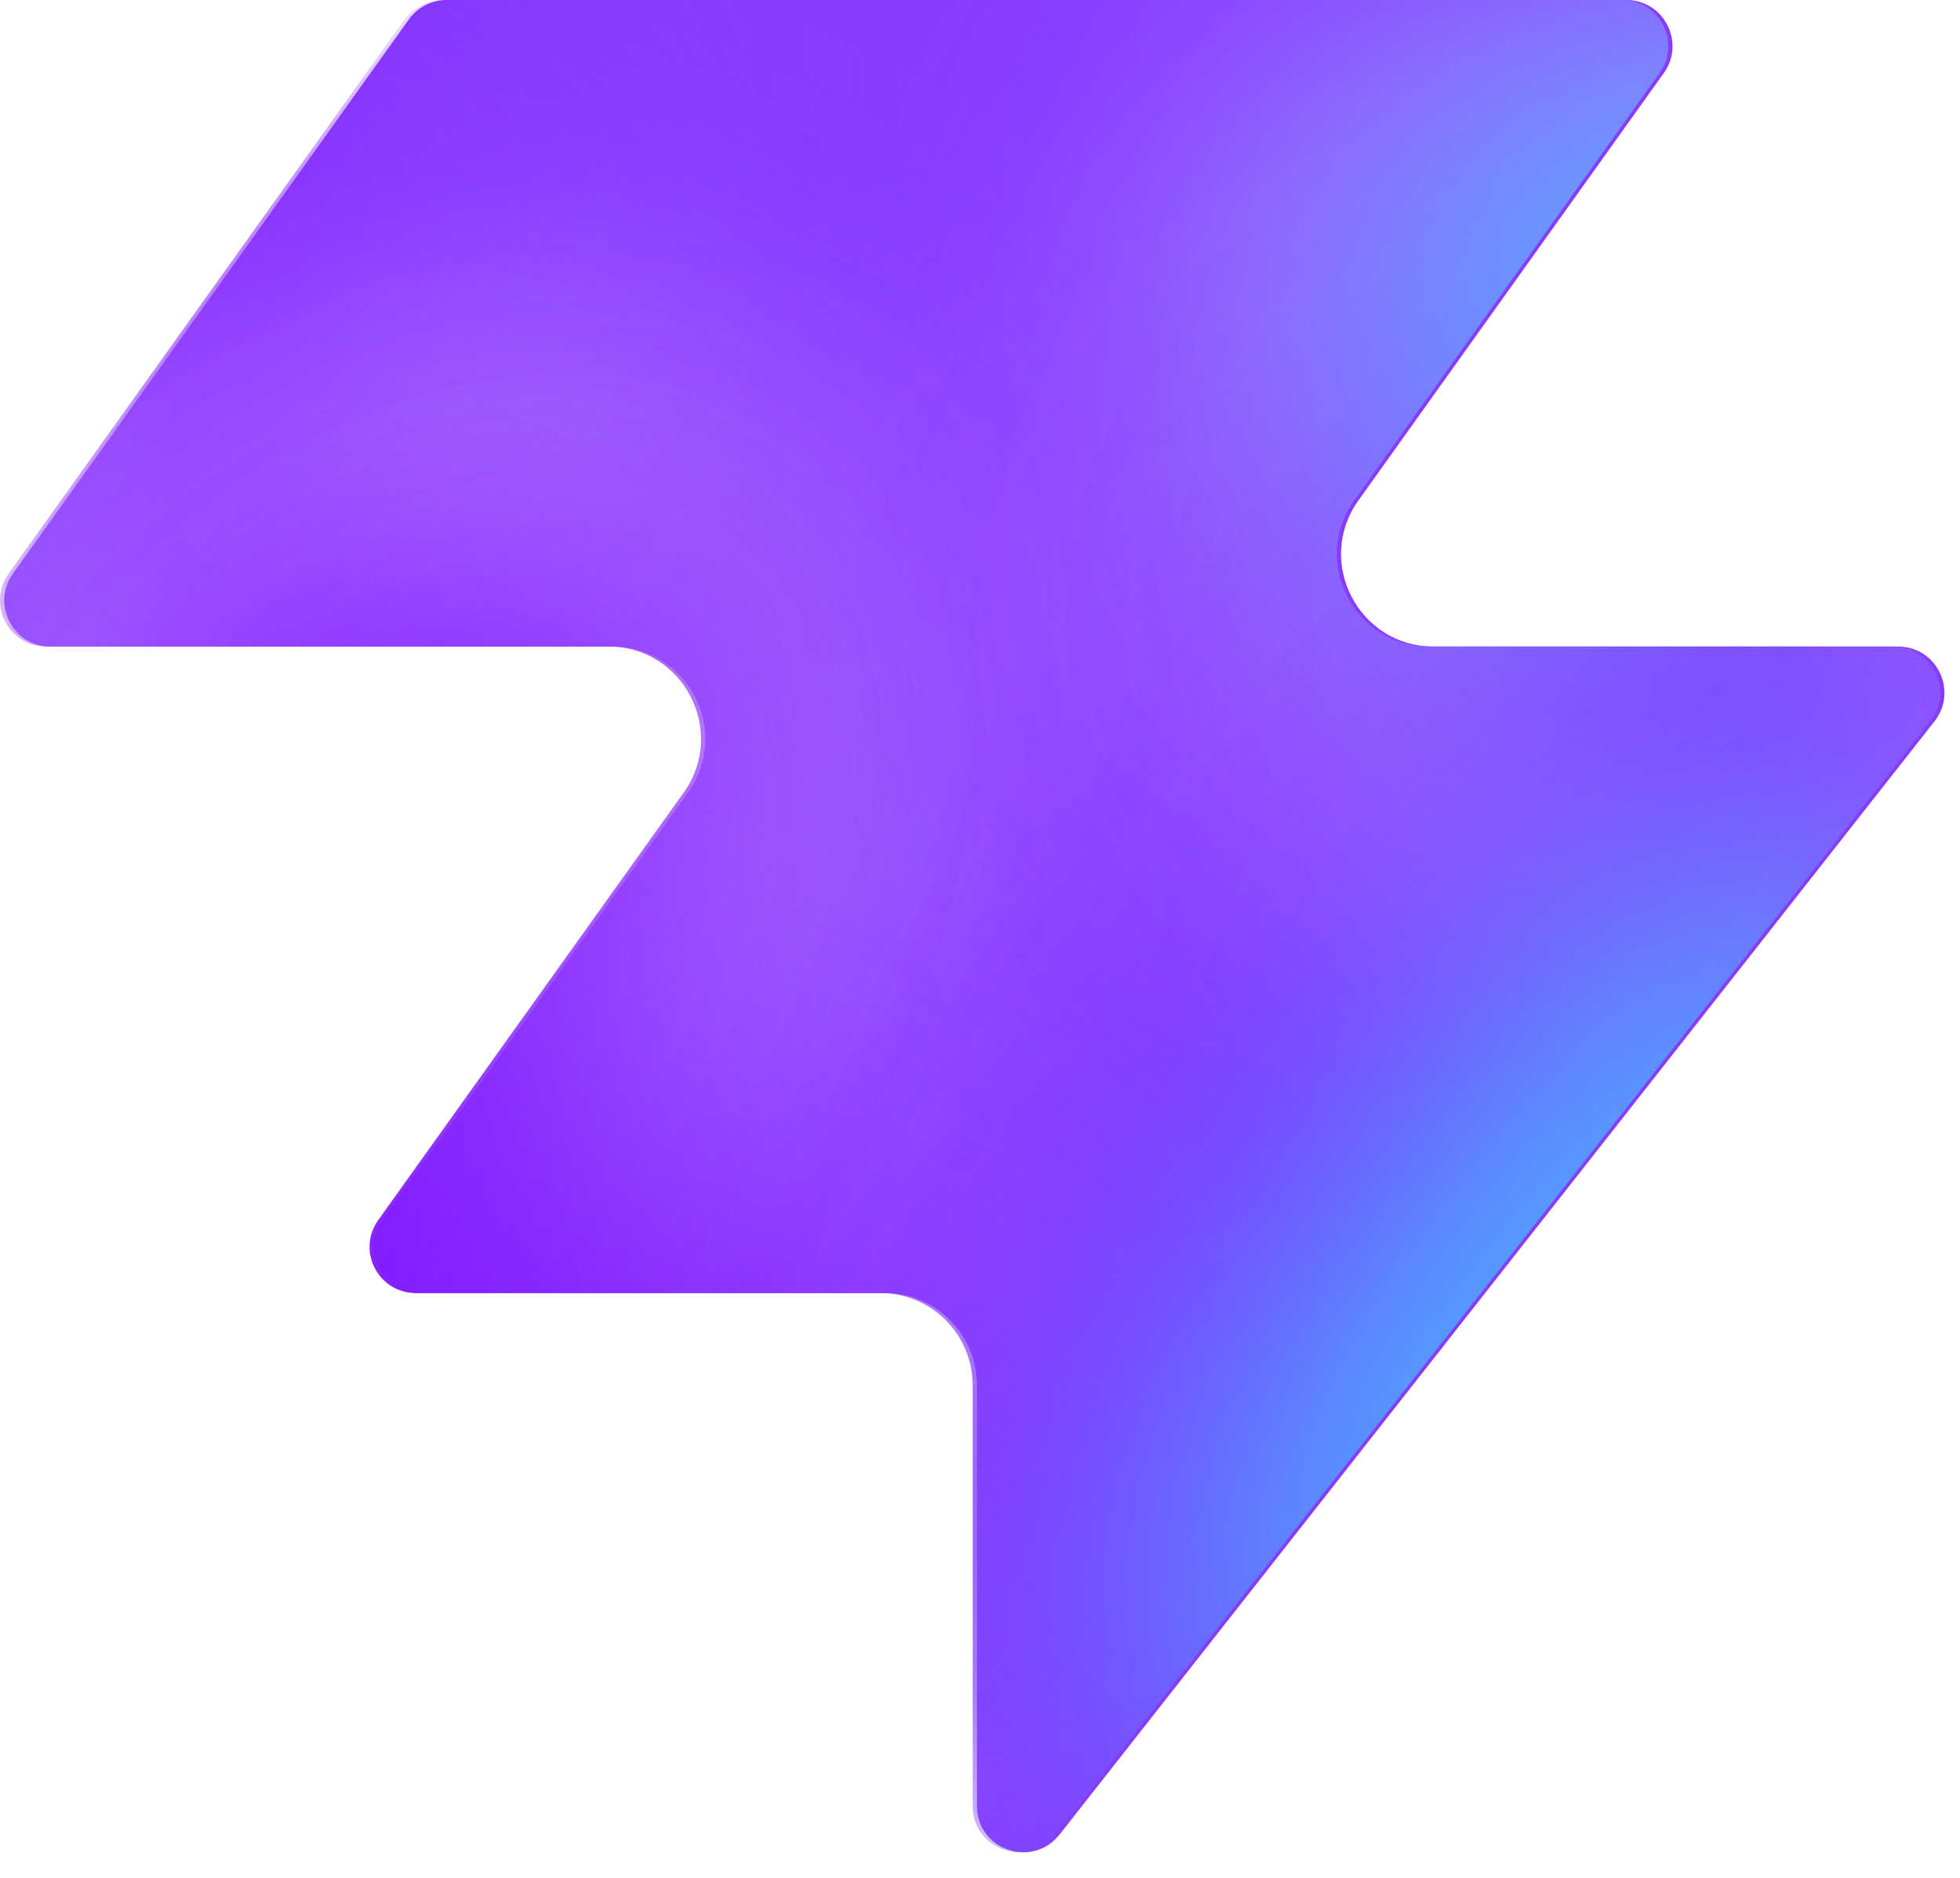
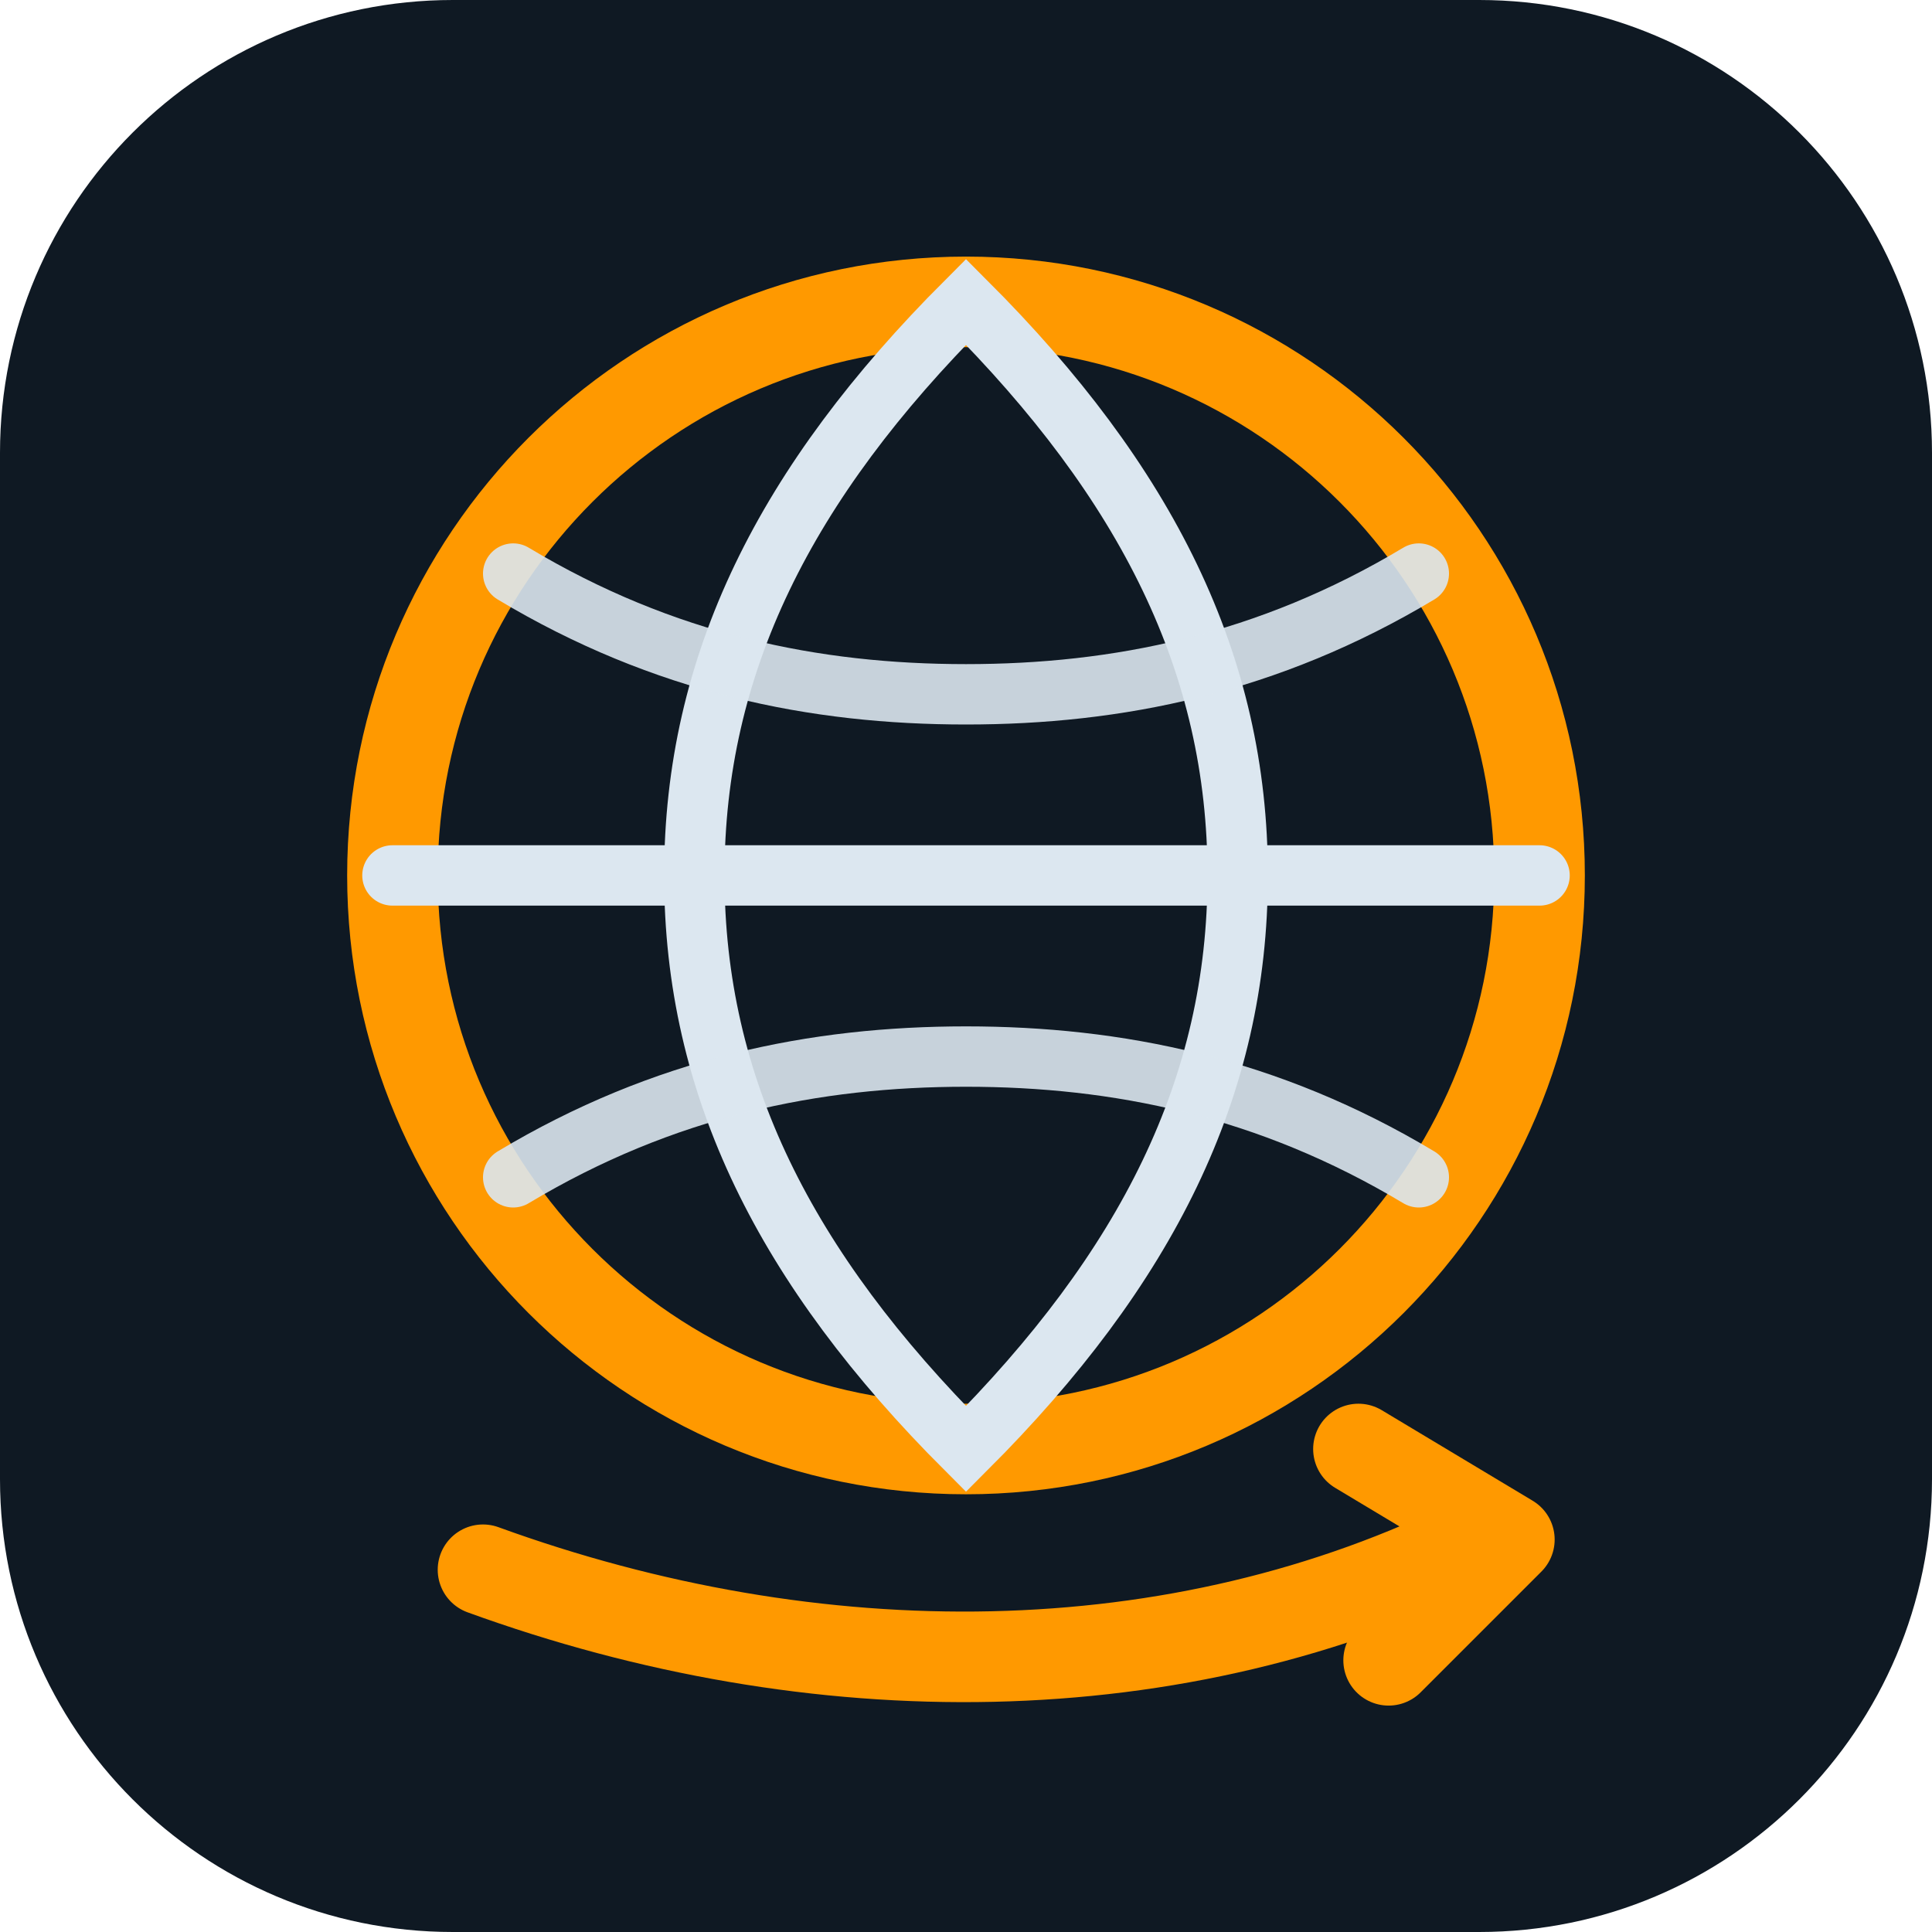
- <svg xmlns="http://www.w3.org/2000/svg" width="48" height="46" fill="none" viewBox="0 0 48 46">
-   <path fill="#863bff" d="M25.946 44.938c-.664.845-2.021.375-2.021-.698V33.937a2.26 2.26 0 0 0-2.262-2.262H10.287c-.92 0-1.456-1.04-.92-1.788l7.48-10.471c1.07-1.497 0-3.578-1.842-3.578H1.237c-.92 0-1.456-1.04-.92-1.788L10.013.474c.214-.297.556-.474.92-.474h28.894c.92 0 1.456 1.04.92 1.788l-7.48 10.471c-1.07 1.498 0 3.579 1.842 3.579h11.377c.943 0 1.473 1.088.89 1.83L25.947 44.94z" style="fill:#863bff;fill:color(display-p3 .525 .23 1);fill-opacity:1" />
-   <mask id="a" width="48" height="46" x="0" y="0" maskUnits="userSpaceOnUse" style="mask-type:alpha">
-     <path fill="#000" d="M25.842 44.938c-.664.844-2.021.375-2.021-.698V33.937a2.26 2.26 0 0 0-2.262-2.262H10.183c-.92 0-1.456-1.04-.92-1.788l7.48-10.471c1.07-1.498 0-3.579-1.842-3.579H1.133c-.92 0-1.456-1.04-.92-1.787L9.91.473c.214-.297.556-.474.92-.474h28.894c.92 0 1.456 1.04.92 1.788l-7.48 10.471c-1.07 1.498 0 3.578 1.842 3.578h11.377c.943 0 1.473 1.088.89 1.832L25.843 44.94z" style="fill:#000;fill-opacity:1" />
-   </mask>
-   <g mask="url(#a)">
-     <g filter="url(#b)">
-       <ellipse cx="5.508" cy="14.704" fill="#ede6ff" rx="5.508" ry="14.704" style="fill:#ede6ff;fill:color(display-p3 .927 .903 1);fill-opacity:1" transform="matrix(.00324 1 1 -.00324 -4.47 31.516)" />
-     </g>
-     <g filter="url(#c)">
-       <ellipse cx="10.399" cy="29.851" fill="#ede6ff" rx="10.399" ry="29.851" style="fill:#ede6ff;fill:color(display-p3 .927 .903 1);fill-opacity:1" transform="matrix(.00324 1 1 -.00324 -39.328 7.883)" />
-     </g>
-     <g filter="url(#d)">
-       <ellipse cx="5.508" cy="30.487" fill="#7e14ff" rx="5.508" ry="30.487" style="fill:#7e14ff;fill:color(display-p3 .492 .077 1);fill-opacity:1" transform="rotate(89.814 -25.913 -14.639)scale(1 -1)" />
-     </g>
-     <g filter="url(#e)">
-       <ellipse cx="5.508" cy="30.599" fill="#7e14ff" rx="5.508" ry="30.599" style="fill:#7e14ff;fill:color(display-p3 .492 .077 1);fill-opacity:1" transform="rotate(89.814 -32.644 -3.334)scale(1 -1)" />
-     </g>
-     <g filter="url(#f)">
-       <ellipse cx="5.508" cy="30.599" fill="#7e14ff" rx="5.508" ry="30.599" style="fill:#7e14ff;fill:color(display-p3 .492 .077 1);fill-opacity:1" transform="matrix(.00324 1 1 -.00324 -34.34 30.47)" />
-     </g>
-     <g filter="url(#g)">
-       <ellipse cx="14.072" cy="22.078" fill="#ede6ff" rx="14.072" ry="22.078" style="fill:#ede6ff;fill:color(display-p3 .927 .903 1);fill-opacity:1" transform="rotate(93.35 24.506 48.493)scale(-1 1)" />
-     </g>
-     <g filter="url(#h)">
-       <ellipse cx="3.47" cy="21.501" fill="#7e14ff" rx="3.47" ry="21.501" style="fill:#7e14ff;fill:color(display-p3 .492 .077 1);fill-opacity:1" transform="rotate(89.009 28.708 47.59)scale(-1 1)" />
-     </g>
-     <g filter="url(#i)">
-       <ellipse cx="3.47" cy="21.501" fill="#7e14ff" rx="3.47" ry="21.501" style="fill:#7e14ff;fill:color(display-p3 .492 .077 1);fill-opacity:1" transform="rotate(89.009 28.708 47.59)scale(-1 1)" />
-     </g>
-     <g filter="url(#j)">
-       <ellipse cx=".387" cy="8.972" fill="#7e14ff" rx="4.407" ry="29.108" style="fill:#7e14ff;fill:color(display-p3 .492 .077 1);fill-opacity:1" transform="rotate(39.51 .387 8.972)" />
-     </g>
-     <g filter="url(#k)">
-       <ellipse cx="47.523" cy="-6.092" fill="#7e14ff" rx="4.407" ry="29.108" style="fill:#7e14ff;fill:color(display-p3 .492 .077 1);fill-opacity:1" transform="rotate(37.892 47.523 -6.092)" />
-     </g>
-     <g filter="url(#l)">
-       <ellipse cx="41.412" cy="6.333" fill="#47bfff" rx="5.971" ry="9.665" style="fill:#47bfff;fill:color(display-p3 .28 .748 1);fill-opacity:1" transform="rotate(37.892 41.412 6.333)" />
-     </g>
-     <g filter="url(#m)">
-       <ellipse cx="-1.879" cy="38.332" fill="#7e14ff" rx="4.407" ry="29.108" style="fill:#7e14ff;fill:color(display-p3 .492 .077 1);fill-opacity:1" transform="rotate(37.892 -1.88 38.332)" />
-     </g>
-     <g filter="url(#n)">
-       <ellipse cx="-1.879" cy="38.332" fill="#7e14ff" rx="4.407" ry="29.108" style="fill:#7e14ff;fill:color(display-p3 .492 .077 1);fill-opacity:1" transform="rotate(37.892 -1.88 38.332)" />
-     </g>
-     <g filter="url(#o)">
-       <ellipse cx="35.651" cy="29.907" fill="#7e14ff" rx="4.407" ry="29.108" style="fill:#7e14ff;fill:color(display-p3 .492 .077 1);fill-opacity:1" transform="rotate(37.892 35.651 29.907)" />
-     </g>
-     <g filter="url(#p)">
-       <ellipse cx="38.418" cy="32.4" fill="#47bfff" rx="5.971" ry="15.297" style="fill:#47bfff;fill:color(display-p3 .28 .748 1);fill-opacity:1" transform="rotate(37.892 38.418 32.4)" />
-     </g>
-   </g>
-   <defs>
-     <filter id="b" width="60.045" height="41.654" x="-19.77" y="16.149" color-interpolation-filters="sRGB" filterUnits="userSpaceOnUse">
-       <feFlood flood-opacity="0" result="BackgroundImageFix" />
-       <feBlend in="SourceGraphic" in2="BackgroundImageFix" result="shape" />
-       <feGaussianBlur result="effect1_foregroundBlur_2002_17158" stdDeviation="7.659" />
-     </filter>
-     <filter id="c" width="90.34" height="51.437" x="-54.613" y="-7.533" color-interpolation-filters="sRGB" filterUnits="userSpaceOnUse">
-       <feFlood flood-opacity="0" result="BackgroundImageFix" />
-       <feBlend in="SourceGraphic" in2="BackgroundImageFix" result="shape" />
-       <feGaussianBlur result="effect1_foregroundBlur_2002_17158" stdDeviation="7.659" />
-     </filter>
-     <filter id="d" width="79.355" height="29.4" x="-49.64" y="2.03" color-interpolation-filters="sRGB" filterUnits="userSpaceOnUse">
-       <feFlood flood-opacity="0" result="BackgroundImageFix" />
-       <feBlend in="SourceGraphic" in2="BackgroundImageFix" result="shape" />
-       <feGaussianBlur result="effect1_foregroundBlur_2002_17158" stdDeviation="4.596" />
-     </filter>
-     <filter id="e" width="79.579" height="29.4" x="-45.045" y="20.029" color-interpolation-filters="sRGB" filterUnits="userSpaceOnUse">
-       <feFlood flood-opacity="0" result="BackgroundImageFix" />
-       <feBlend in="SourceGraphic" in2="BackgroundImageFix" result="shape" />
-       <feGaussianBlur result="effect1_foregroundBlur_2002_17158" stdDeviation="4.596" />
-     </filter>
-     <filter id="f" width="79.579" height="29.4" x="-43.513" y="21.178" color-interpolation-filters="sRGB" filterUnits="userSpaceOnUse">
-       <feFlood flood-opacity="0" result="BackgroundImageFix" />
-       <feBlend in="SourceGraphic" in2="BackgroundImageFix" result="shape" />
-       <feGaussianBlur result="effect1_foregroundBlur_2002_17158" stdDeviation="4.596" />
-     </filter>
-     <filter id="g" width="74.749" height="58.852" x="15.756" y="-17.901" color-interpolation-filters="sRGB" filterUnits="userSpaceOnUse">
-       <feFlood flood-opacity="0" result="BackgroundImageFix" />
-       <feBlend in="SourceGraphic" in2="BackgroundImageFix" result="shape" />
-       <feGaussianBlur result="effect1_foregroundBlur_2002_17158" stdDeviation="7.659" />
-     </filter>
-     <filter id="h" width="61.377" height="25.362" x="23.548" y="2.284" color-interpolation-filters="sRGB" filterUnits="userSpaceOnUse">
-       <feFlood flood-opacity="0" result="BackgroundImageFix" />
-       <feBlend in="SourceGraphic" in2="BackgroundImageFix" result="shape" />
-       <feGaussianBlur result="effect1_foregroundBlur_2002_17158" stdDeviation="4.596" />
-     </filter>
-     <filter id="i" width="61.377" height="25.362" x="23.548" y="2.284" color-interpolation-filters="sRGB" filterUnits="userSpaceOnUse">
-       <feFlood flood-opacity="0" result="BackgroundImageFix" />
-       <feBlend in="SourceGraphic" in2="BackgroundImageFix" result="shape" />
-       <feGaussianBlur result="effect1_foregroundBlur_2002_17158" stdDeviation="4.596" />
-     </filter>
-     <filter id="j" width="56.045" height="63.649" x="-27.636" y="-22.853" color-interpolation-filters="sRGB" filterUnits="userSpaceOnUse">
-       <feFlood flood-opacity="0" result="BackgroundImageFix" />
-       <feBlend in="SourceGraphic" in2="BackgroundImageFix" result="shape" />
-       <feGaussianBlur result="effect1_foregroundBlur_2002_17158" stdDeviation="4.596" />
-     </filter>
-     <filter id="k" width="54.814" height="64.646" x="20.116" y="-38.415" color-interpolation-filters="sRGB" filterUnits="userSpaceOnUse">
-       <feFlood flood-opacity="0" result="BackgroundImageFix" />
-       <feBlend in="SourceGraphic" in2="BackgroundImageFix" result="shape" />
-       <feGaussianBlur result="effect1_foregroundBlur_2002_17158" stdDeviation="4.596" />
-     </filter>
-     <filter id="l" width="33.541" height="35.313" x="24.641" y="-11.323" color-interpolation-filters="sRGB" filterUnits="userSpaceOnUse">
-       <feFlood flood-opacity="0" result="BackgroundImageFix" />
-       <feBlend in="SourceGraphic" in2="BackgroundImageFix" result="shape" />
-       <feGaussianBlur result="effect1_foregroundBlur_2002_17158" stdDeviation="4.596" />
-     </filter>
-     <filter id="m" width="54.814" height="64.646" x="-29.286" y="6.009" color-interpolation-filters="sRGB" filterUnits="userSpaceOnUse">
-       <feFlood flood-opacity="0" result="BackgroundImageFix" />
-       <feBlend in="SourceGraphic" in2="BackgroundImageFix" result="shape" />
-       <feGaussianBlur result="effect1_foregroundBlur_2002_17158" stdDeviation="4.596" />
-     </filter>
-     <filter id="n" width="54.814" height="64.646" x="-29.286" y="6.009" color-interpolation-filters="sRGB" filterUnits="userSpaceOnUse">
-       <feFlood flood-opacity="0" result="BackgroundImageFix" />
-       <feBlend in="SourceGraphic" in2="BackgroundImageFix" result="shape" />
-       <feGaussianBlur result="effect1_foregroundBlur_2002_17158" stdDeviation="4.596" />
-     </filter>
-     <filter id="o" width="54.814" height="64.646" x="8.244" y="-2.416" color-interpolation-filters="sRGB" filterUnits="userSpaceOnUse">
-       <feFlood flood-opacity="0" result="BackgroundImageFix" />
-       <feBlend in="SourceGraphic" in2="BackgroundImageFix" result="shape" />
-       <feGaussianBlur result="effect1_foregroundBlur_2002_17158" stdDeviation="4.596" />
-     </filter>
-     <filter id="p" width="39.409" height="43.623" x="18.713" y="10.588" color-interpolation-filters="sRGB" filterUnits="userSpaceOnUse">
-       <feFlood flood-opacity="0" result="BackgroundImageFix" />
-       <feBlend in="SourceGraphic" in2="BackgroundImageFix" result="shape" />
-       <feGaussianBlur result="effect1_foregroundBlur_2002_17158" stdDeviation="4.596" />
-     </filter>
-   </defs>
+ <svg xmlns="http://www.w3.org/2000/svg" viewBox="0 0 64 64" role="img" aria-label="AWS Globe">
+   <rect width="64" height="64" rx="15" fill="#0f1923" />
+   <circle cx="32" cy="29" r="19" fill="none" stroke="#ff9900" stroke-width="3" />
+   <path d="M13 29h38M32 10c6 6 9 12 9 19s-3 13-9 19c-6-6-9-12-9-19s3-13 9-19Z" fill="none" stroke="#dce7f0" stroke-width="2" stroke-linecap="round" />
+   <path d="M17 19c5 3 10 4 15 4s10-1 15-4M17 39c5-3 10-4 15-4s10 1 15 4" fill="none" stroke="#dce7f0" stroke-width="2" stroke-linecap="round" opacity=".9" />
+   <path d="M16 52c11 4 23 4 33-1" fill="none" stroke="#ff9900" stroke-width="3" stroke-linecap="round" />
+   <path d="m45 48 5 3-4 4" fill="none" stroke="#ff9900" stroke-width="3" stroke-linecap="round" stroke-linejoin="round" />
</svg>
